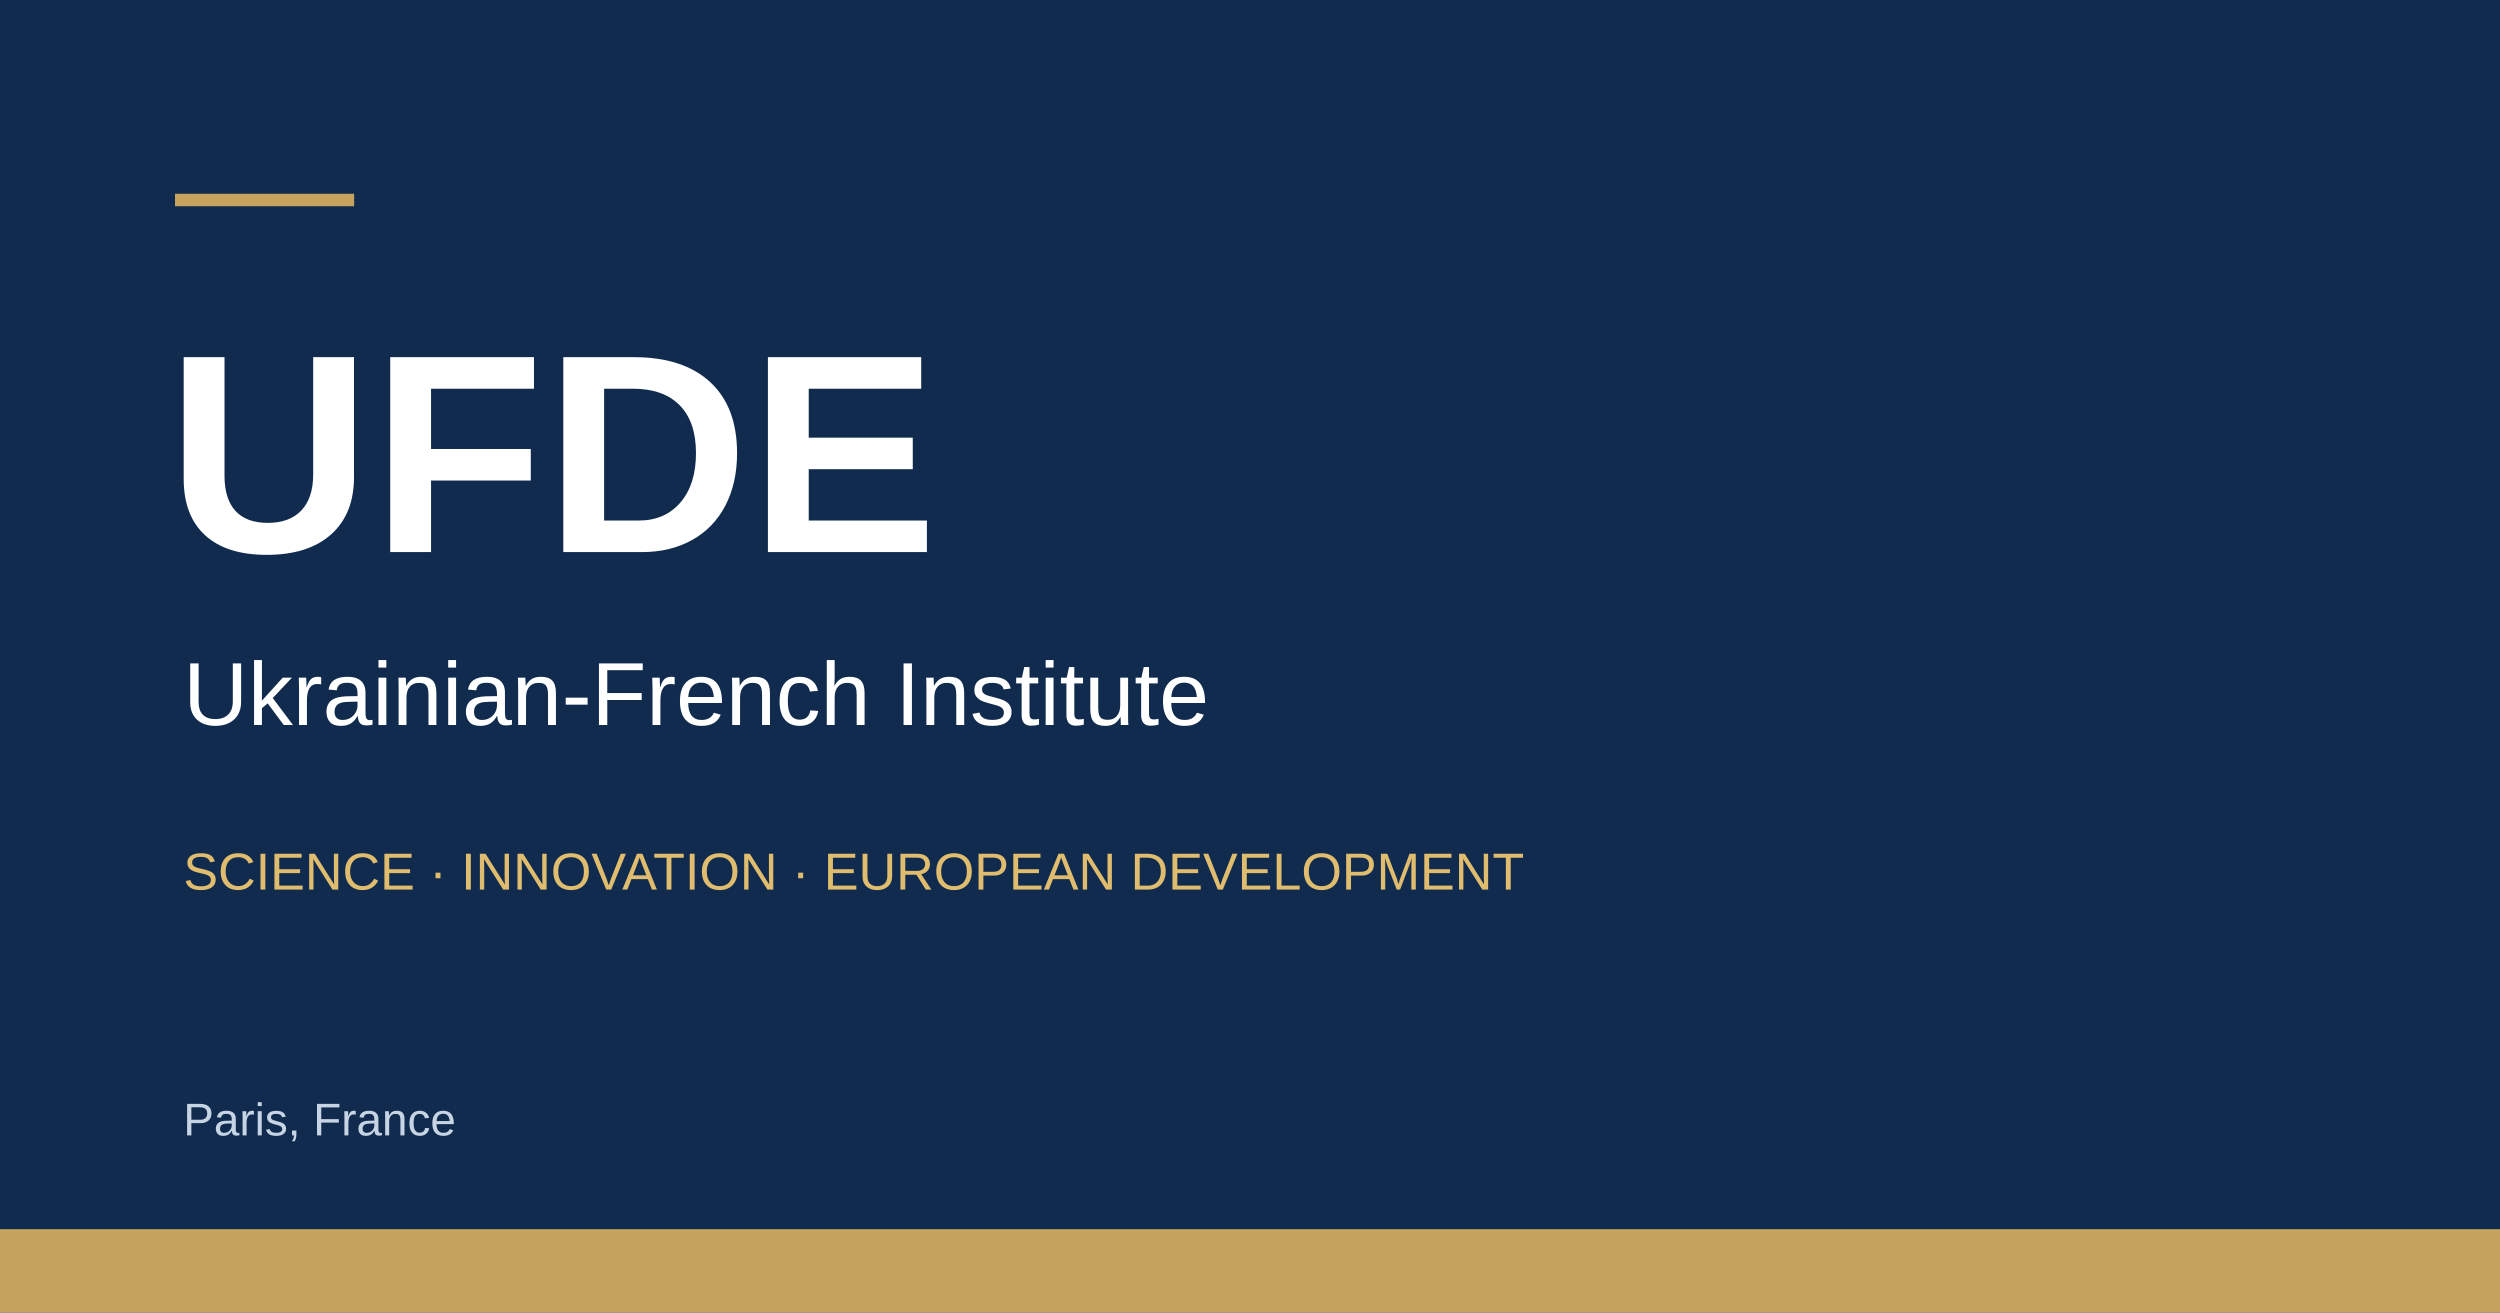
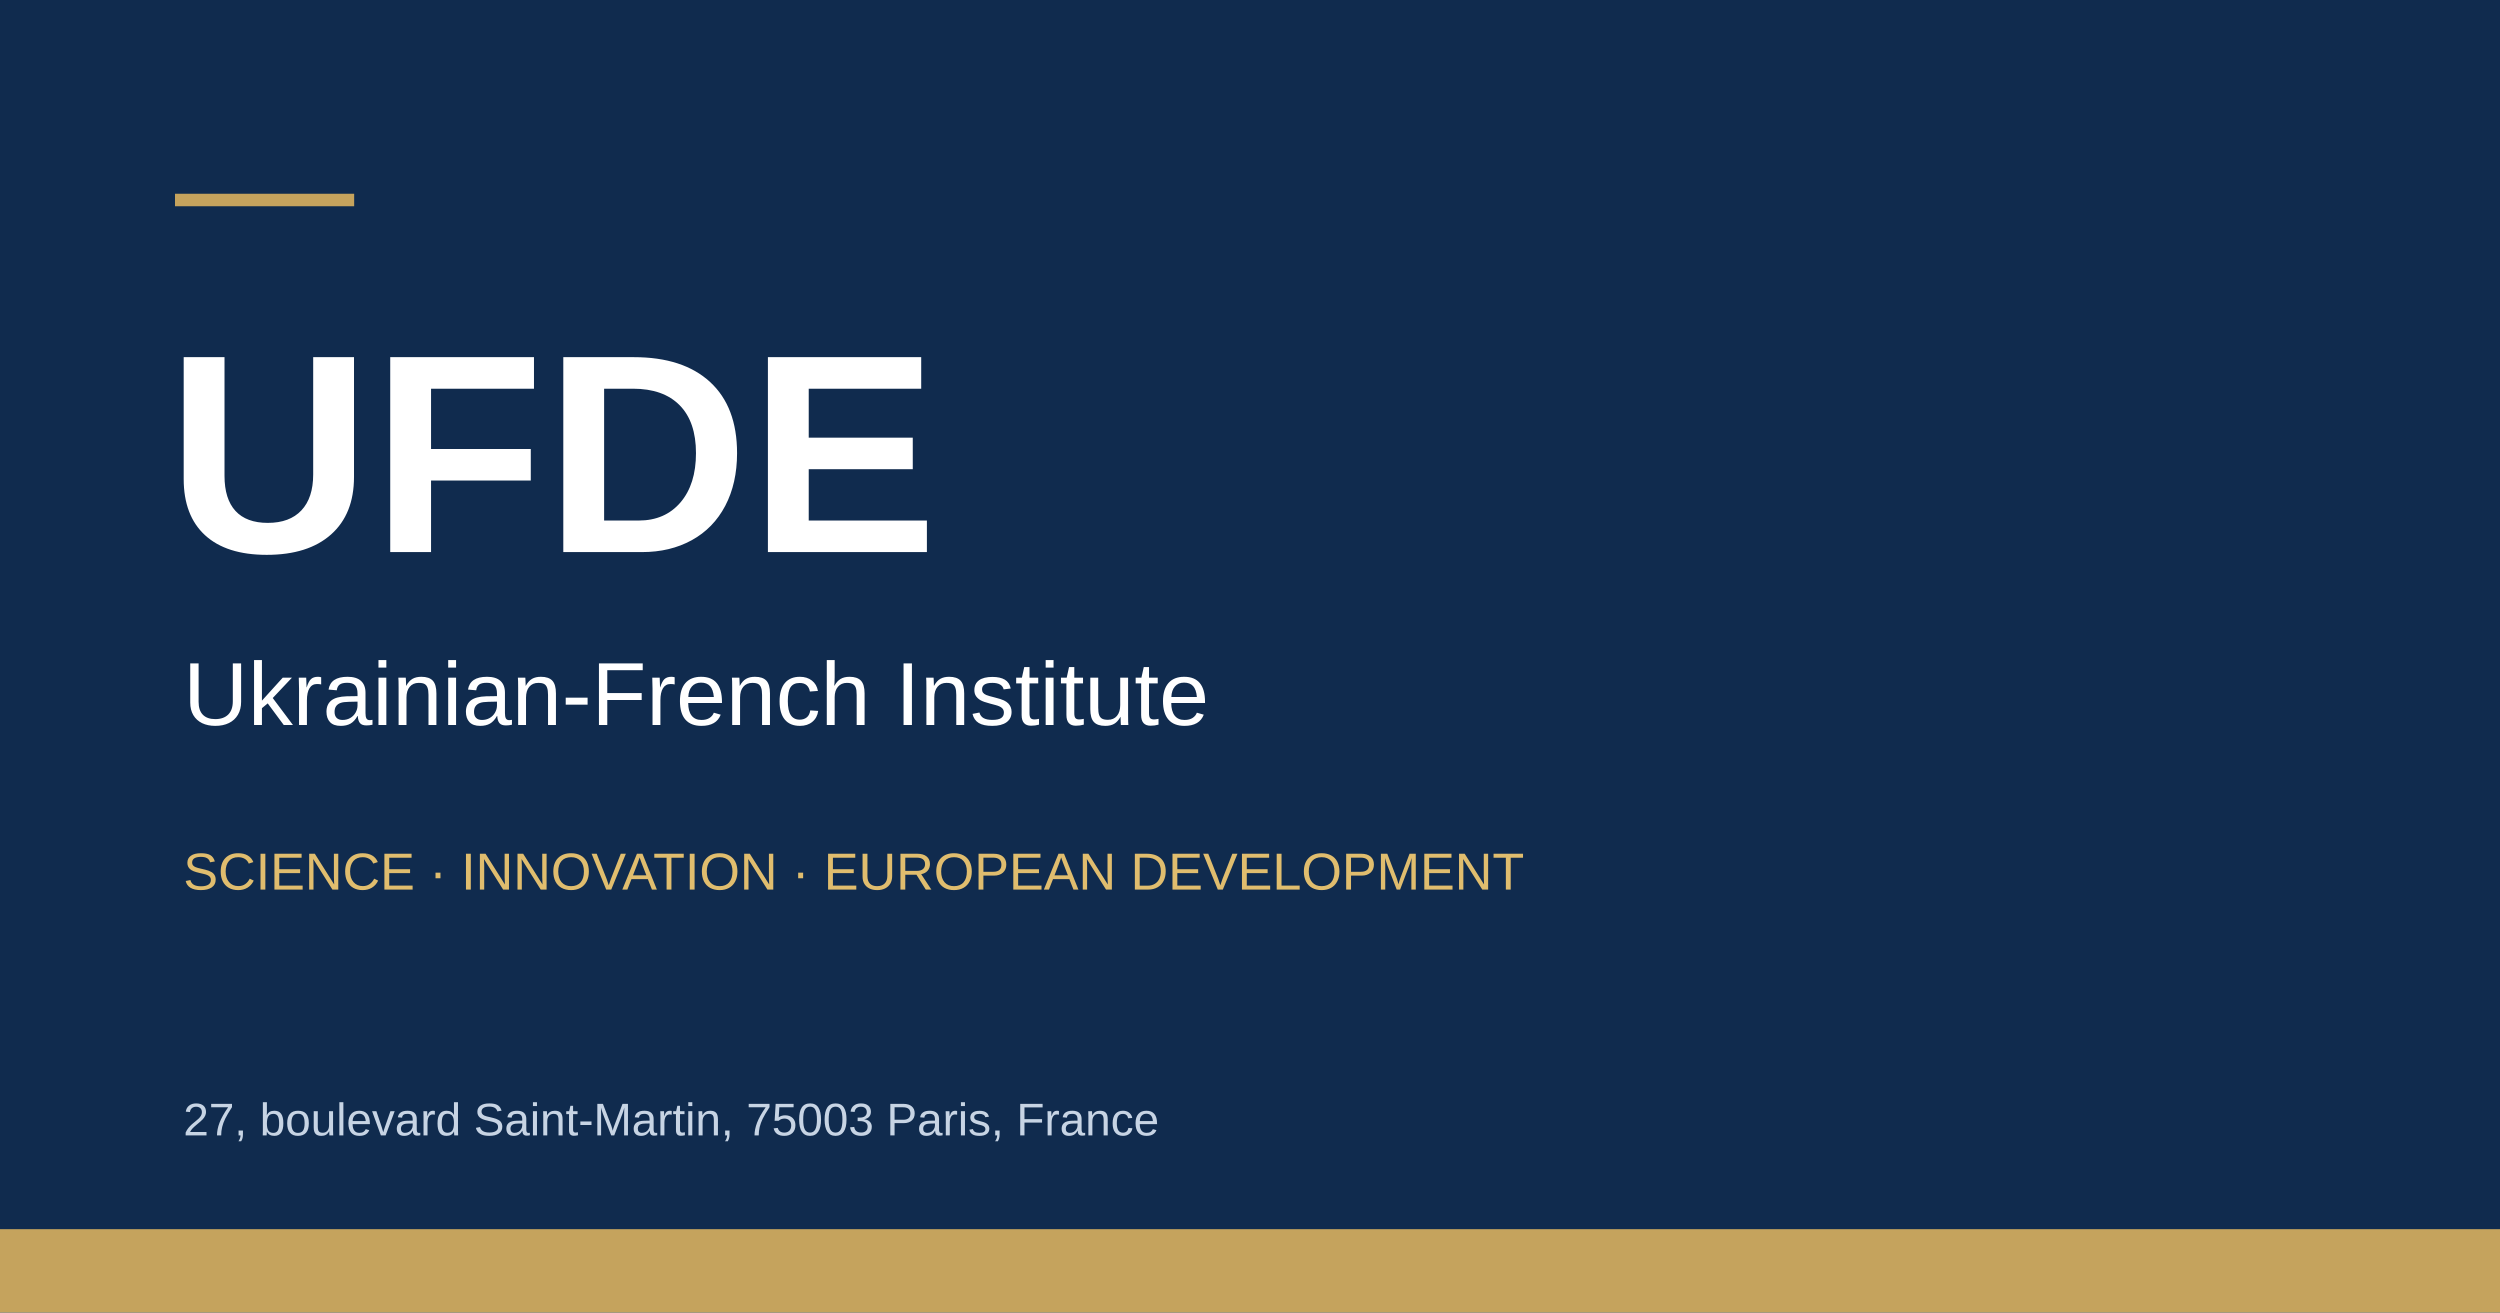
<svg xmlns="http://www.w3.org/2000/svg" width="1200" height="630" viewBox="0 0 1200 630">
  <rect width="1200" height="630" fill="#102B4E" />
  <path d="M0 610H1200" stroke="#C5A35D" stroke-width="40" />
  <path d="M84 96H170" stroke="#C5A35D" stroke-width="6" />
  <text x="80" y="265" font-family="Arial,sans-serif" font-size="136" font-weight="700" fill="white">UFDE</text>
  <text x="88" y="348" font-family="Arial,sans-serif" font-size="43" fill="white">Ukrainian-French Institute</text>
  <text x="88" y="427" font-family="Arial,sans-serif" font-size="25" fill="#E0BD6E">SCIENCE · INNOVATION · EUROPEAN DEVELOPMENT</text>
-   <text x="88" y="545" font-family="Arial,sans-serif" font-size="22" fill="#C7D4E4">Paris, France</text>
+   <text x="88" y="545" font-family="Arial,sans-serif" font-size="22" fill="#C7D4E4">27, boulevard Saint-Martin, 75003 Paris, France</text>
</svg>
